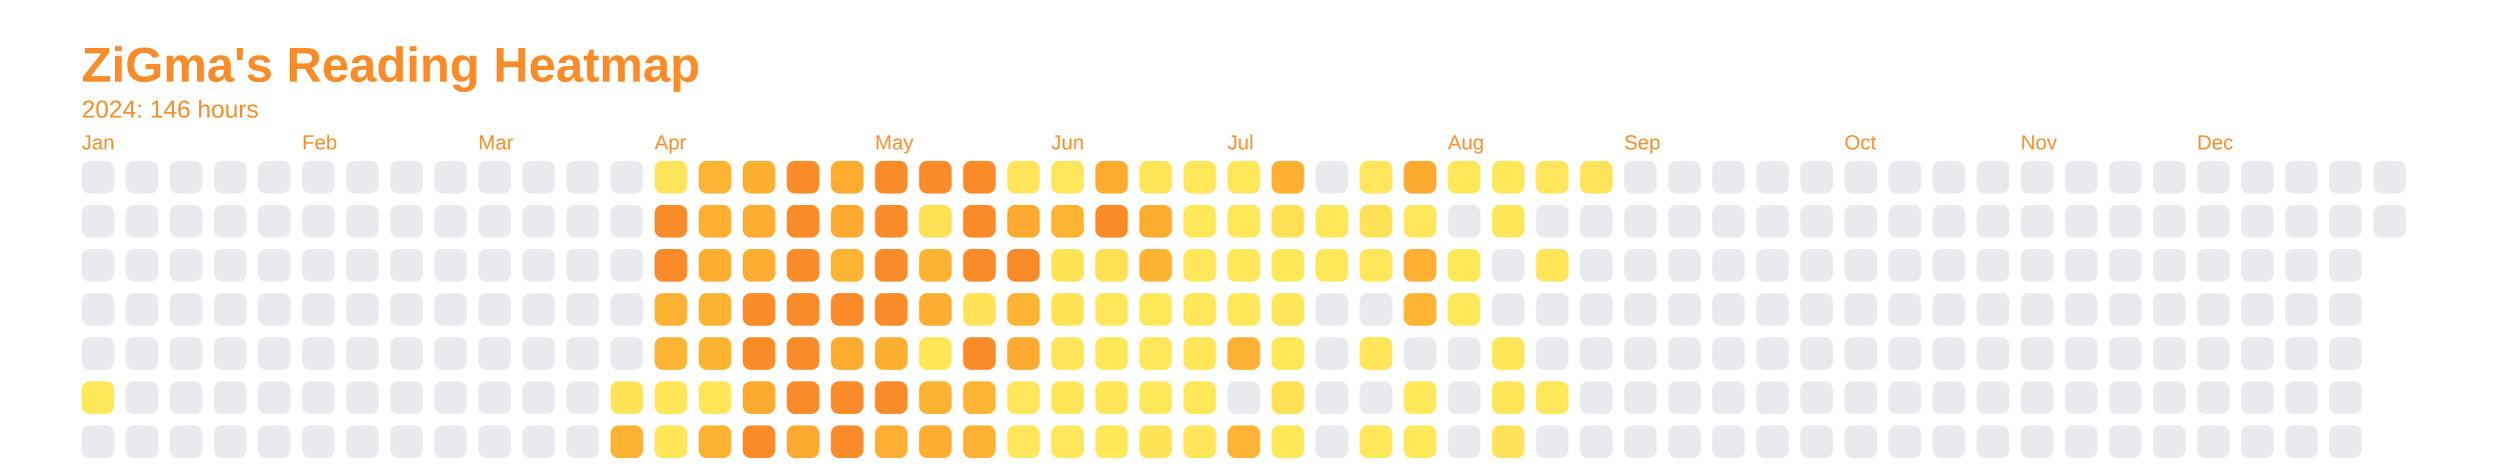
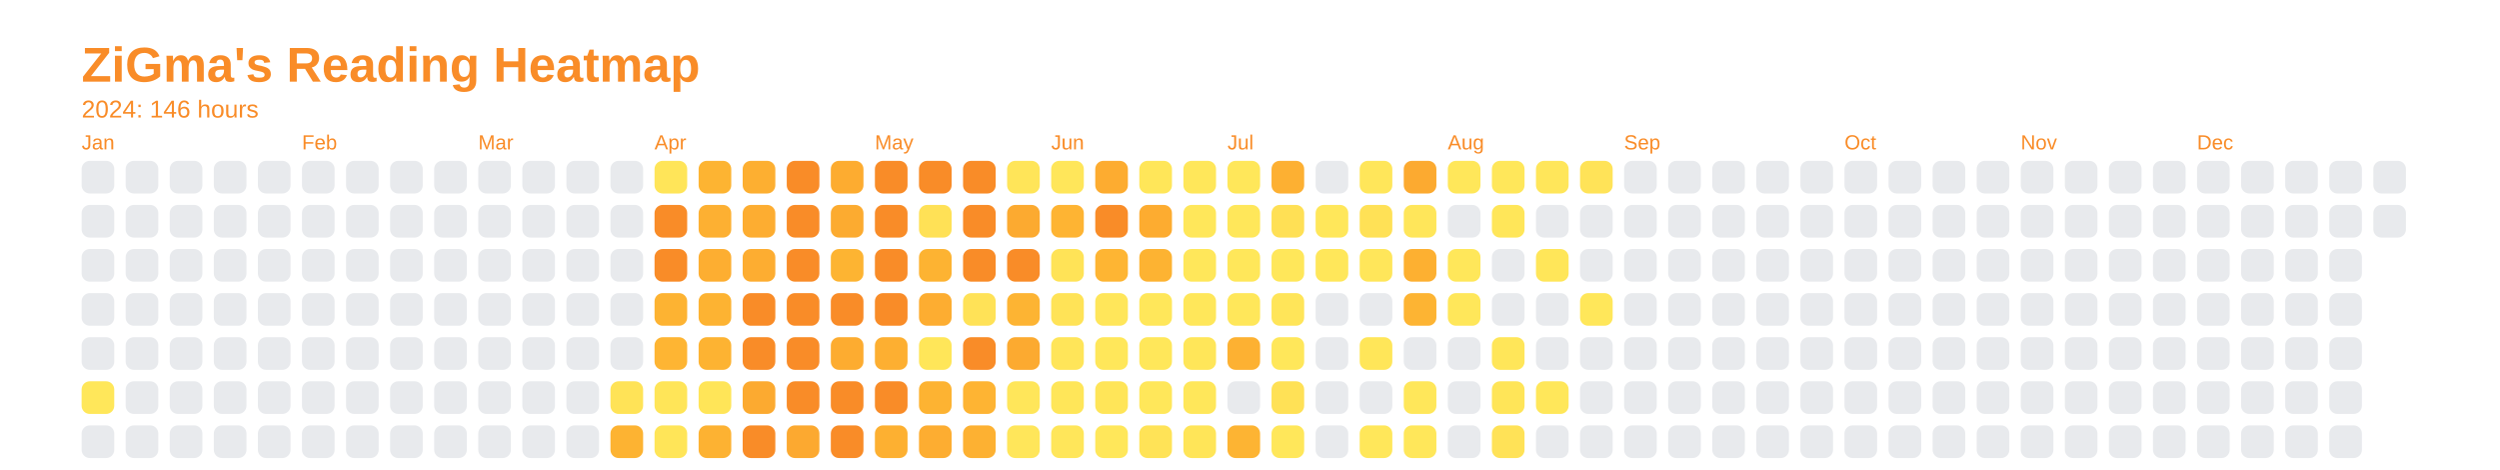
<svg xmlns="http://www.w3.org/2000/svg" baseProfile="full" height="57.5mm" version="1.1" viewBox="0,0,306.2,57.5" width="306.2mm">
  <defs />
  <rect fill="none" height="57.5" width="306.2" x="0" y="0" />
  <text fill="#f98c28" style="font-size:6px; font-family:Arial; font-weight:bold;" x="10" y="10">ZiGma's Reading Heatmap</text>
  <text fill="#f98c28" style="font-size:3px; font-family:Arial;" x="10" y="14.4">2024: 146 hours</text>
  <text fill="#f98c28" style="font-size:2.5px; font-family:Arial" x="10" y="18.3">Jan</text>
  <rect fill="#e8eaed" height="4" rx="1" ry="1" width="4" x="10" y="19.7" />
  <rect fill="#e8eaed" height="4" rx="1" ry="1" width="4" x="10" y="25.1" />
  <rect fill="#e8eaed" height="4" rx="1" ry="1" width="4" x="10" y="30.5" />
  <rect fill="#e8eaed" height="4" rx="1" ry="1" width="4" x="10" y="35.9" />
  <rect fill="#e8eaed" height="4" rx="1" ry="1" width="4" x="10" y="41.3" />
  <rect fill="#ffe75a" height="4" rx="1" ry="1" width="4" x="10" y="46.7" />
  <rect fill="#e8eaed" height="4" rx="1" ry="1" width="4" x="10" y="52.1" />
  <rect fill="#e8eaed" height="4" rx="1" ry="1" width="4" x="15.4" y="19.7" />
  <rect fill="#e8eaed" height="4" rx="1" ry="1" width="4" x="15.4" y="25.1" />
  <rect fill="#e8eaed" height="4" rx="1" ry="1" width="4" x="15.4" y="30.5" />
  <rect fill="#e8eaed" height="4" rx="1" ry="1" width="4" x="15.4" y="35.9" />
  <rect fill="#e8eaed" height="4" rx="1" ry="1" width="4" x="15.4" y="41.3" />
  <rect fill="#e8eaed" height="4" rx="1" ry="1" width="4" x="15.4" y="46.7" />
  <rect fill="#e8eaed" height="4" rx="1" ry="1" width="4" x="15.4" y="52.1" />
  <rect fill="#e8eaed" height="4" rx="1" ry="1" width="4" x="20.8" y="19.7" />
  <rect fill="#e8eaed" height="4" rx="1" ry="1" width="4" x="20.8" y="25.1" />
  <rect fill="#e8eaed" height="4" rx="1" ry="1" width="4" x="20.8" y="30.5" />
  <rect fill="#e8eaed" height="4" rx="1" ry="1" width="4" x="20.8" y="35.9" />
  <rect fill="#e8eaed" height="4" rx="1" ry="1" width="4" x="20.8" y="41.3" />
  <rect fill="#e8eaed" height="4" rx="1" ry="1" width="4" x="20.8" y="46.7" />
  <rect fill="#e8eaed" height="4" rx="1" ry="1" width="4" x="20.8" y="52.1" />
  <rect fill="#e8eaed" height="4" rx="1" ry="1" width="4" x="26.2" y="19.7" />
  <rect fill="#e8eaed" height="4" rx="1" ry="1" width="4" x="26.2" y="25.1" />
  <rect fill="#e8eaed" height="4" rx="1" ry="1" width="4" x="26.2" y="30.5" />
  <rect fill="#e8eaed" height="4" rx="1" ry="1" width="4" x="26.2" y="35.9" />
  <rect fill="#e8eaed" height="4" rx="1" ry="1" width="4" x="26.2" y="41.3" />
  <rect fill="#e8eaed" height="4" rx="1" ry="1" width="4" x="26.2" y="46.7" />
  <rect fill="#e8eaed" height="4" rx="1" ry="1" width="4" x="26.2" y="52.1" />
  <rect fill="#e8eaed" height="4" rx="1" ry="1" width="4" x="31.6" y="19.7" />
  <rect fill="#e8eaed" height="4" rx="1" ry="1" width="4" x="31.6" y="25.1" />
  <rect fill="#e8eaed" height="4" rx="1" ry="1" width="4" x="31.6" y="30.5" />
  <rect fill="#e8eaed" height="4" rx="1" ry="1" width="4" x="31.6" y="35.9" />
  <rect fill="#e8eaed" height="4" rx="1" ry="1" width="4" x="31.6" y="41.3" />
  <rect fill="#e8eaed" height="4" rx="1" ry="1" width="4" x="31.6" y="46.7" />
  <rect fill="#e8eaed" height="4" rx="1" ry="1" width="4" x="31.6" y="52.1" />
  <text fill="#f98c28" style="font-size:2.5px; font-family:Arial" x="37.0" y="18.3">Feb</text>
  <rect fill="#e8eaed" height="4" rx="1" ry="1" width="4" x="37.0" y="19.7" />
  <rect fill="#e8eaed" height="4" rx="1" ry="1" width="4" x="37.0" y="25.1" />
  <rect fill="#e8eaed" height="4" rx="1" ry="1" width="4" x="37.0" y="30.5" />
  <rect fill="#e8eaed" height="4" rx="1" ry="1" width="4" x="37.0" y="35.9" />
  <rect fill="#e8eaed" height="4" rx="1" ry="1" width="4" x="37.0" y="41.3" />
  <rect fill="#e8eaed" height="4" rx="1" ry="1" width="4" x="37.0" y="46.7" />
  <rect fill="#e8eaed" height="4" rx="1" ry="1" width="4" x="37.0" y="52.1" />
  <rect fill="#e8eaed" height="4" rx="1" ry="1" width="4" x="42.4" y="19.7" />
  <rect fill="#e8eaed" height="4" rx="1" ry="1" width="4" x="42.4" y="25.1" />
  <rect fill="#e8eaed" height="4" rx="1" ry="1" width="4" x="42.4" y="30.5" />
  <rect fill="#e8eaed" height="4" rx="1" ry="1" width="4" x="42.4" y="35.9" />
  <rect fill="#e8eaed" height="4" rx="1" ry="1" width="4" x="42.4" y="41.3" />
  <rect fill="#e8eaed" height="4" rx="1" ry="1" width="4" x="42.4" y="46.7" />
  <rect fill="#e8eaed" height="4" rx="1" ry="1" width="4" x="42.4" y="52.1" />
  <rect fill="#e8eaed" height="4" rx="1" ry="1" width="4" x="47.8" y="19.7" />
  <rect fill="#e8eaed" height="4" rx="1" ry="1" width="4" x="47.8" y="25.1" />
  <rect fill="#e8eaed" height="4" rx="1" ry="1" width="4" x="47.8" y="30.5" />
  <rect fill="#e8eaed" height="4" rx="1" ry="1" width="4" x="47.8" y="35.9" />
  <rect fill="#e8eaed" height="4" rx="1" ry="1" width="4" x="47.8" y="41.3" />
  <rect fill="#e8eaed" height="4" rx="1" ry="1" width="4" x="47.8" y="46.7" />
  <rect fill="#e8eaed" height="4" rx="1" ry="1" width="4" x="47.8" y="52.1" />
  <rect fill="#e8eaed" height="4" rx="1" ry="1" width="4" x="53.2" y="19.7" />
  <rect fill="#e8eaed" height="4" rx="1" ry="1" width="4" x="53.2" y="25.1" />
  <rect fill="#e8eaed" height="4" rx="1" ry="1" width="4" x="53.2" y="30.5" />
  <rect fill="#e8eaed" height="4" rx="1" ry="1" width="4" x="53.2" y="35.9" />
  <rect fill="#e8eaed" height="4" rx="1" ry="1" width="4" x="53.2" y="41.3" />
  <rect fill="#e8eaed" height="4" rx="1" ry="1" width="4" x="53.2" y="46.7" />
  <rect fill="#e8eaed" height="4" rx="1" ry="1" width="4" x="53.2" y="52.1" />
  <text fill="#f98c28" style="font-size:2.5px; font-family:Arial" x="58.6" y="18.3">Mar</text>
  <rect fill="#e8eaed" height="4" rx="1" ry="1" width="4" x="58.6" y="19.7" />
  <rect fill="#e8eaed" height="4" rx="1" ry="1" width="4" x="58.6" y="25.1" />
  <rect fill="#e8eaed" height="4" rx="1" ry="1" width="4" x="58.6" y="30.5" />
  <rect fill="#e8eaed" height="4" rx="1" ry="1" width="4" x="58.6" y="35.9" />
  <rect fill="#e8eaed" height="4" rx="1" ry="1" width="4" x="58.6" y="41.3" />
  <rect fill="#e8eaed" height="4" rx="1" ry="1" width="4" x="58.6" y="46.7" />
  <rect fill="#e8eaed" height="4" rx="1" ry="1" width="4" x="58.6" y="52.1" />
  <rect fill="#e8eaed" height="4" rx="1" ry="1" width="4" x="64" y="19.7" />
  <rect fill="#e8eaed" height="4" rx="1" ry="1" width="4" x="64" y="25.1" />
  <rect fill="#e8eaed" height="4" rx="1" ry="1" width="4" x="64" y="30.5" />
  <rect fill="#e8eaed" height="4" rx="1" ry="1" width="4" x="64" y="35.9" />
  <rect fill="#e8eaed" height="4" rx="1" ry="1" width="4" x="64" y="41.3" />
  <rect fill="#e8eaed" height="4" rx="1" ry="1" width="4" x="64" y="46.7" />
  <rect fill="#e8eaed" height="4" rx="1" ry="1" width="4" x="64" y="52.1" />
  <rect fill="#e8eaed" height="4" rx="1" ry="1" width="4" x="69.4" y="19.7" />
  <rect fill="#e8eaed" height="4" rx="1" ry="1" width="4" x="69.4" y="25.1" />
  <rect fill="#e8eaed" height="4" rx="1" ry="1" width="4" x="69.4" y="30.5" />
  <rect fill="#e8eaed" height="4" rx="1" ry="1" width="4" x="69.4" y="35.9" />
  <rect fill="#e8eaed" height="4" rx="1" ry="1" width="4" x="69.4" y="41.3" />
  <rect fill="#e8eaed" height="4" rx="1" ry="1" width="4" x="69.4" y="46.7" />
  <rect fill="#e8eaed" height="4" rx="1" ry="1" width="4" x="69.4" y="52.1" />
  <rect fill="#e8eaed" height="4" rx="1" ry="1" width="4" x="74.8" y="19.7" />
  <rect fill="#e8eaed" height="4" rx="1" ry="1" width="4" x="74.8" y="25.1" />
  <rect fill="#e8eaed" height="4" rx="1" ry="1" width="4" x="74.8" y="30.5" />
  <rect fill="#e8eaed" height="4" rx="1" ry="1" width="4" x="74.8" y="35.9" />
  <rect fill="#e8eaed" height="4" rx="1" ry="1" width="4" x="74.8" y="41.3" />
  <rect fill="#ffe357" height="4" rx="1" ry="1" width="4" x="74.8" y="46.7" />
  <rect fill="#fdb332" height="4" rx="1" ry="1" width="4" x="74.8" y="52.1" />
  <text fill="#f98c28" style="font-size:2.5px; font-family:Arial" x="80.2" y="18.3">Apr</text>
  <rect fill="#ffe559" height="4" rx="1" ry="1" width="4" x="80.2" y="19.7" />
  <rect fill="#f98c28" height="4" rx="1" ry="1" width="4" x="80.2" y="25.1" />
  <rect fill="#f98c28" height="4" rx="1" ry="1" width="4" x="80.2" y="30.5" />
  <rect fill="#fdb332" height="4" rx="1" ry="1" width="4" x="80.2" y="35.9" />
  <rect fill="#feb533" height="4" rx="1" ry="1" width="4" x="80.2" y="41.3" />
  <rect fill="#ffe558" height="4" rx="1" ry="1" width="4" x="80.2" y="46.7" />
  <rect fill="#ffe558" height="4" rx="1" ry="1" width="4" x="80.2" y="52.1" />
  <rect fill="#fdb432" height="4" rx="1" ry="1" width="4" x="85.6" y="19.7" />
  <rect fill="#fdb032" height="4" rx="1" ry="1" width="4" x="85.6" y="25.1" />
  <rect fill="#fdae31" height="4" rx="1" ry="1" width="4" x="85.6" y="30.5" />
  <rect fill="#fdb332" height="4" rx="1" ry="1" width="4" x="85.6" y="35.9" />
  <rect fill="#fdb332" height="4" rx="1" ry="1" width="4" x="85.6" y="41.3" />
  <rect fill="#ffe558" height="4" rx="1" ry="1" width="4" x="85.6" y="46.7" />
  <rect fill="#fdb232" height="4" rx="1" ry="1" width="4" x="85.6" y="52.1" />
  <rect fill="#fdaf31" height="4" rx="1" ry="1" width="4" x="91" y="19.7" />
  <rect fill="#fdad31" height="4" rx="1" ry="1" width="4" x="91" y="25.1" />
  <rect fill="#fdad31" height="4" rx="1" ry="1" width="4" x="91" y="30.5" />
  <rect fill="#f98c28" height="4" rx="1" ry="1" width="4" x="91" y="35.9" />
  <rect fill="#f98c28" height="4" rx="1" ry="1" width="4" x="91" y="41.3" />
  <rect fill="#fcaa30" height="4" rx="1" ry="1" width="4" x="91" y="46.7" />
  <rect fill="#f98c28" height="4" rx="1" ry="1" width="4" x="91" y="52.1" />
  <rect fill="#f98c28" height="4" rx="1" ry="1" width="4" x="96.4" y="19.7" />
  <rect fill="#f98c28" height="4" rx="1" ry="1" width="4" x="96.4" y="25.1" />
  <rect fill="#f98c28" height="4" rx="1" ry="1" width="4" x="96.4" y="30.5" />
  <rect fill="#f98c28" height="4" rx="1" ry="1" width="4" x="96.4" y="35.9" />
  <rect fill="#f98c28" height="4" rx="1" ry="1" width="4" x="96.4" y="41.3" />
  <rect fill="#f98c28" height="4" rx="1" ry="1" width="4" x="96.4" y="46.7" />
  <rect fill="#fca930" height="4" rx="1" ry="1" width="4" x="96.4" y="52.1" />
  <rect fill="#fdac30" height="4" rx="1" ry="1" width="4" x="101.8" y="19.7" />
  <rect fill="#fcab30" height="4" rx="1" ry="1" width="4" x="101.8" y="25.1" />
  <rect fill="#fdb432" height="4" rx="1" ry="1" width="4" x="101.8" y="30.5" />
  <rect fill="#f98c28" height="4" rx="1" ry="1" width="4" x="101.8" y="35.9" />
  <rect fill="#fdac30" height="4" rx="1" ry="1" width="4" x="101.8" y="41.3" />
  <rect fill="#f98c28" height="4" rx="1" ry="1" width="4" x="101.8" y="46.7" />
  <rect fill="#f98c28" height="4" rx="1" ry="1" width="4" x="101.8" y="52.1" />
  <text fill="#f98c28" style="font-size:2.5px; font-family:Arial" x="107.2" y="18.3">May</text>
  <rect fill="#f98c28" height="4" rx="1" ry="1" width="4" x="107.2" y="19.7" />
  <rect fill="#f98c28" height="4" rx="1" ry="1" width="4" x="107.2" y="25.1" />
  <rect fill="#f98c28" height="4" rx="1" ry="1" width="4" x="107.2" y="30.5" />
  <rect fill="#f98c28" height="4" rx="1" ry="1" width="4" x="107.2" y="35.9" />
  <rect fill="#fdaf31" height="4" rx="1" ry="1" width="4" x="107.2" y="41.3" />
  <rect fill="#f98c28" height="4" rx="1" ry="1" width="4" x="107.2" y="46.7" />
  <rect fill="#fdb031" height="4" rx="1" ry="1" width="4" x="107.2" y="52.1" />
  <rect fill="#f98c28" height="4" rx="1" ry="1" width="4" x="112.6" y="19.7" />
  <rect fill="#ffe156" height="4" rx="1" ry="1" width="4" x="112.6" y="25.1" />
  <rect fill="#fdb332" height="4" rx="1" ry="1" width="4" x="112.6" y="30.5" />
  <rect fill="#fdad31" height="4" rx="1" ry="1" width="4" x="112.6" y="35.9" />
  <rect fill="#ffe659" height="4" rx="1" ry="1" width="4" x="112.6" y="41.3" />
  <rect fill="#fdb332" height="4" rx="1" ry="1" width="4" x="112.6" y="46.7" />
  <rect fill="#fdad31" height="4" rx="1" ry="1" width="4" x="112.6" y="52.1" />
  <rect fill="#f98c28" height="4" rx="1" ry="1" width="4" x="118" y="19.7" />
  <rect fill="#f98c28" height="4" rx="1" ry="1" width="4" x="118" y="25.1" />
  <rect fill="#f98c28" height="4" rx="1" ry="1" width="4" x="118" y="30.5" />
  <rect fill="#ffe257" height="4" rx="1" ry="1" width="4" x="118" y="35.9" />
  <rect fill="#f98c28" height="4" rx="1" ry="1" width="4" x="118" y="41.3" />
  <rect fill="#feb433" height="4" rx="1" ry="1" width="4" x="118" y="46.7" />
  <rect fill="#fdb132" height="4" rx="1" ry="1" width="4" x="118" y="52.1" />
  <rect fill="#ffe559" height="4" rx="1" ry="1" width="4" x="123.4" y="19.7" />
  <rect fill="#fcaa30" height="4" rx="1" ry="1" width="4" x="123.4" y="25.1" />
  <rect fill="#f98c28" height="4" rx="1" ry="1" width="4" x="123.4" y="30.5" />
  <rect fill="#fdb433" height="4" rx="1" ry="1" width="4" x="123.4" y="35.9" />
  <rect fill="#fcaa30" height="4" rx="1" ry="1" width="4" x="123.4" y="41.3" />
  <rect fill="#ffe65a" height="4" rx="1" ry="1" width="4" x="123.4" y="46.7" />
  <rect fill="#ffe65a" height="4" rx="1" ry="1" width="4" x="123.4" y="52.1" />
  <text fill="#f98c28" style="font-size:2.5px; font-family:Arial" x="128.8" y="18.3">Jun</text>
  <rect fill="#ffe65a" height="4" rx="1" ry="1" width="4" x="128.8" y="19.7" />
  <rect fill="#feb433" height="4" rx="1" ry="1" width="4" x="128.8" y="25.1" />
  <rect fill="#ffe357" height="4" rx="1" ry="1" width="4" x="128.8" y="30.5" />
  <rect fill="#ffe357" height="4" rx="1" ry="1" width="4" x="128.8" y="35.9" />
  <rect fill="#ffe559" height="4" rx="1" ry="1" width="4" x="128.8" y="41.3" />
  <rect fill="#ffe659" height="4" rx="1" ry="1" width="4" x="128.8" y="46.7" />
  <rect fill="#ffe65a" height="4" rx="1" ry="1" width="4" x="128.8" y="52.1" />
  <rect fill="#fdac30" height="4" rx="1" ry="1" width="4" x="134.2" y="19.7" />
  <rect fill="#f98c28" height="4" rx="1" ry="1" width="4" x="134.2" y="25.1" />
-   <rect fill="#ffe055" height="4" rx="1" ry="1" width="4" x="134.2" y="30.5" />
+   <rect fill="#feb533" height="4" rx="1" ry="1" width="4" x="134.2" y="30.5" />
  <rect fill="#ffe65a" height="4" rx="1" ry="1" width="4" x="134.2" y="35.9" />
  <rect fill="#ffe75a" height="4" rx="1" ry="1" width="4" x="134.2" y="41.3" />
  <rect fill="#ffe558" height="4" rx="1" ry="1" width="4" x="134.2" y="46.7" />
  <rect fill="#ffe75a" height="4" rx="1" ry="1" width="4" x="134.2" y="52.1" />
  <rect fill="#ffe659" height="4" rx="1" ry="1" width="4" x="139.6" y="19.7" />
  <rect fill="#fdac30" height="4" rx="1" ry="1" width="4" x="139.6" y="25.1" />
  <rect fill="#fdb332" height="4" rx="1" ry="1" width="4" x="139.6" y="30.5" />
  <rect fill="#ffe75a" height="4" rx="1" ry="1" width="4" x="139.6" y="35.9" />
  <rect fill="#ffe75a" height="4" rx="1" ry="1" width="4" x="139.6" y="41.3" />
  <rect fill="#ffe75a" height="4" rx="1" ry="1" width="4" x="139.6" y="46.7" />
  <rect fill="#ffe357" height="4" rx="1" ry="1" width="4" x="139.6" y="52.1" />
  <rect fill="#ffe75a" height="4" rx="1" ry="1" width="4" x="145" y="19.7" />
  <rect fill="#ffe75a" height="4" rx="1" ry="1" width="4" x="145" y="25.1" />
  <rect fill="#ffe75a" height="4" rx="1" ry="1" width="4" x="145" y="30.5" />
  <rect fill="#ffe75a" height="4" rx="1" ry="1" width="4" x="145" y="35.9" />
  <rect fill="#ffe659" height="4" rx="1" ry="1" width="4" x="145" y="41.3" />
  <rect fill="#ffe75a" height="4" rx="1" ry="1" width="4" x="145" y="46.7" />
-   <rect fill="#ffe559" height="4" rx="1" ry="1" width="4" x="145" y="52.1" />
+   <rect fill="#ffe558" height="4" rx="1" ry="1" width="4" x="145" y="52.1" />
  <text fill="#f98c28" style="font-size:2.5px; font-family:Arial" x="150.4" y="18.3">Jul</text>
  <rect fill="#ffe75a" height="4" rx="1" ry="1" width="4" x="150.4" y="19.7" />
  <rect fill="#ffe75a" height="4" rx="1" ry="1" width="4" x="150.4" y="25.1" />
  <rect fill="#ffe75a" height="4" rx="1" ry="1" width="4" x="150.4" y="30.5" />
  <rect fill="#ffe75a" height="4" rx="1" ry="1" width="4" x="150.4" y="35.9" />
  <rect fill="#fdb132" height="4" rx="1" ry="1" width="4" x="150.4" y="41.3" />
  <rect fill="#e8eaed" height="4" rx="1" ry="1" width="4" x="150.4" y="46.7" />
  <rect fill="#fdb433" height="4" rx="1" ry="1" width="4" x="150.4" y="52.1" />
  <rect fill="#fdb032" height="4" rx="1" ry="1" width="4" x="155.8" y="19.7" />
  <rect fill="#ffe055" height="4" rx="1" ry="1" width="4" x="155.8" y="25.1" />
  <rect fill="#ffe75a" height="4" rx="1" ry="1" width="4" x="155.8" y="30.5" />
  <rect fill="#ffe559" height="4" rx="1" ry="1" width="4" x="155.8" y="35.9" />
  <rect fill="#ffe75a" height="4" rx="1" ry="1" width="4" x="155.8" y="41.3" />
  <rect fill="#ffe156" height="4" rx="1" ry="1" width="4" x="155.8" y="46.7" />
  <rect fill="#ffe75a" height="4" rx="1" ry="1" width="4" x="155.8" y="52.1" />
  <rect fill="#e8eaed" height="4" rx="1" ry="1" width="4" x="161.2" y="19.7" />
  <rect fill="#ffe75a" height="4" rx="1" ry="1" width="4" x="161.2" y="25.1" />
  <rect fill="#ffe75a" height="4" rx="1" ry="1" width="4" x="161.2" y="30.5" />
  <rect fill="#e8eaed" height="4" rx="1" ry="1" width="4" x="161.2" y="35.9" />
  <rect fill="#e8eaed" height="4" rx="1" ry="1" width="4" x="161.2" y="41.3" />
  <rect fill="#e8eaed" height="4" rx="1" ry="1" width="4" x="161.2" y="46.7" />
  <rect fill="#e8eaed" height="4" rx="1" ry="1" width="4" x="161.2" y="52.1" />
  <rect fill="#ffe65a" height="4" rx="1" ry="1" width="4" x="166.6" y="19.7" />
  <rect fill="#ffe156" height="4" rx="1" ry="1" width="4" x="166.6" y="25.1" />
  <rect fill="#ffe65a" height="4" rx="1" ry="1" width="4" x="166.6" y="30.5" />
  <rect fill="#e8eaed" height="4" rx="1" ry="1" width="4" x="166.6" y="35.9" />
  <rect fill="#ffe659" height="4" rx="1" ry="1" width="4" x="166.6" y="41.3" />
  <rect fill="#e8eaed" height="4" rx="1" ry="1" width="4" x="166.6" y="46.7" />
  <rect fill="#ffe75a" height="4" rx="1" ry="1" width="4" x="166.6" y="52.1" />
  <rect fill="#fcaa30" height="4" rx="1" ry="1" width="4" x="172" y="19.7" />
  <rect fill="#ffe65a" height="4" rx="1" ry="1" width="4" x="172" y="25.1" />
  <rect fill="#fdb031" height="4" rx="1" ry="1" width="4" x="172" y="30.5" />
  <rect fill="#fdb433" height="4" rx="1" ry="1" width="4" x="172" y="35.9" />
  <rect fill="#e8eaed" height="4" rx="1" ry="1" width="4" x="172" y="41.3" />
  <rect fill="#ffe75a" height="4" rx="1" ry="1" width="4" x="172" y="46.7" />
  <rect fill="#ffe75a" height="4" rx="1" ry="1" width="4" x="172" y="52.1" />
  <text fill="#f98c28" style="font-size:2.5px; font-family:Arial" x="177.4" y="18.3">Aug</text>
  <rect fill="#ffe75a" height="4" rx="1" ry="1" width="4" x="177.4" y="19.7" />
  <rect fill="#e8eaed" height="4" rx="1" ry="1" width="4" x="177.4" y="25.1" />
  <rect fill="#ffe75a" height="4" rx="1" ry="1" width="4" x="177.4" y="30.5" />
  <rect fill="#ffe75a" height="4" rx="1" ry="1" width="4" x="177.4" y="35.9" />
  <rect fill="#e8eaed" height="4" rx="1" ry="1" width="4" x="177.4" y="41.3" />
  <rect fill="#e8eaed" height="4" rx="1" ry="1" width="4" x="177.4" y="46.7" />
  <rect fill="#e8eaed" height="4" rx="1" ry="1" width="4" x="177.4" y="52.1" />
  <rect fill="#ffe75a" height="4" rx="1" ry="1" width="4" x="182.8" y="19.7" />
  <rect fill="#ffe659" height="4" rx="1" ry="1" width="4" x="182.8" y="25.1" />
  <rect fill="#e8eaed" height="4" rx="1" ry="1" width="4" x="182.8" y="30.5" />
  <rect fill="#e8eaed" height="4" rx="1" ry="1" width="4" x="182.8" y="35.9" />
  <rect fill="#ffe659" height="4" rx="1" ry="1" width="4" x="182.8" y="41.3" />
  <rect fill="#ffe558" height="4" rx="1" ry="1" width="4" x="182.8" y="46.7" />
  <rect fill="#ffe257" height="4" rx="1" ry="1" width="4" x="182.8" y="52.1" />
  <rect fill="#ffe65a" height="4" rx="1" ry="1" width="4" x="188.2" y="19.7" />
  <rect fill="#e8eaed" height="4" rx="1" ry="1" width="4" x="188.2" y="25.1" />
  <rect fill="#ffe659" height="4" rx="1" ry="1" width="4" x="188.2" y="30.5" />
  <rect fill="#e8eaed" height="4" rx="1" ry="1" width="4" x="188.2" y="35.9" />
  <rect fill="#e8eaed" height="4" rx="1" ry="1" width="4" x="188.2" y="41.3" />
  <rect fill="#ffe75a" height="4" rx="1" ry="1" width="4" x="188.2" y="46.7" />
  <rect fill="#e8eaed" height="4" rx="1" ry="1" width="4" x="188.2" y="52.1" />
  <rect fill="#ffe358" height="4" rx="1" ry="1" width="4" x="193.6" y="19.7" />
  <rect fill="#e8eaed" height="4" rx="1" ry="1" width="4" x="193.6" y="25.1" />
  <rect fill="#e8eaed" height="4" rx="1" ry="1" width="4" x="193.6" y="30.5" />
-   <rect fill="#e8eaed" height="4" rx="1" ry="1" width="4" x="193.6" y="35.9" />
+   <rect fill="#ffe75a" height="4" rx="1" ry="1" width="4" x="193.6" y="35.9" />
  <rect fill="#e8eaed" height="4" rx="1" ry="1" width="4" x="193.6" y="41.3" />
  <rect fill="#e8eaed" height="4" rx="1" ry="1" width="4" x="193.6" y="46.7" />
  <rect fill="#e8eaed" height="4" rx="1" ry="1" width="4" x="193.6" y="52.1" />
  <text fill="#f98c28" style="font-size:2.5px; font-family:Arial" x="199" y="18.3">Sep</text>
  <rect fill="#e8eaed" height="4" rx="1" ry="1" width="4" x="199" y="19.7" />
  <rect fill="#e8eaed" height="4" rx="1" ry="1" width="4" x="199" y="25.1" />
  <rect fill="#e8eaed" height="4" rx="1" ry="1" width="4" x="199" y="30.5" />
  <rect fill="#e8eaed" height="4" rx="1" ry="1" width="4" x="199" y="35.9" />
  <rect fill="#e8eaed" height="4" rx="1" ry="1" width="4" x="199" y="41.3" />
  <rect fill="#e8eaed" height="4" rx="1" ry="1" width="4" x="199" y="46.7" />
  <rect fill="#e8eaed" height="4" rx="1" ry="1" width="4" x="199" y="52.1" />
  <rect fill="#e8eaed" height="4" rx="1" ry="1" width="4" x="204.4" y="19.7" />
  <rect fill="#e8eaed" height="4" rx="1" ry="1" width="4" x="204.4" y="25.1" />
  <rect fill="#e8eaed" height="4" rx="1" ry="1" width="4" x="204.4" y="30.5" />
  <rect fill="#e8eaed" height="4" rx="1" ry="1" width="4" x="204.4" y="35.9" />
  <rect fill="#e8eaed" height="4" rx="1" ry="1" width="4" x="204.4" y="41.3" />
  <rect fill="#e8eaed" height="4" rx="1" ry="1" width="4" x="204.4" y="46.7" />
  <rect fill="#e8eaed" height="4" rx="1" ry="1" width="4" x="204.4" y="52.1" />
  <rect fill="#e8eaed" height="4" rx="1" ry="1" width="4" x="209.8" y="19.7" />
  <rect fill="#e8eaed" height="4" rx="1" ry="1" width="4" x="209.8" y="25.1" />
  <rect fill="#e8eaed" height="4" rx="1" ry="1" width="4" x="209.8" y="30.5" />
  <rect fill="#e8eaed" height="4" rx="1" ry="1" width="4" x="209.8" y="35.9" />
  <rect fill="#e8eaed" height="4" rx="1" ry="1" width="4" x="209.8" y="41.3" />
  <rect fill="#e8eaed" height="4" rx="1" ry="1" width="4" x="209.8" y="46.7" />
  <rect fill="#e8eaed" height="4" rx="1" ry="1" width="4" x="209.8" y="52.1" />
  <rect fill="#e8eaed" height="4" rx="1" ry="1" width="4" x="215.2" y="19.7" />
  <rect fill="#e8eaed" height="4" rx="1" ry="1" width="4" x="215.2" y="25.1" />
  <rect fill="#e8eaed" height="4" rx="1" ry="1" width="4" x="215.2" y="30.5" />
  <rect fill="#e8eaed" height="4" rx="1" ry="1" width="4" x="215.2" y="35.9" />
  <rect fill="#e8eaed" height="4" rx="1" ry="1" width="4" x="215.2" y="41.3" />
  <rect fill="#e8eaed" height="4" rx="1" ry="1" width="4" x="215.2" y="46.7" />
  <rect fill="#e8eaed" height="4" rx="1" ry="1" width="4" x="215.2" y="52.1" />
  <rect fill="#e8eaed" height="4" rx="1" ry="1" width="4" x="220.6" y="19.7" />
  <rect fill="#e8eaed" height="4" rx="1" ry="1" width="4" x="220.6" y="25.1" />
  <rect fill="#e8eaed" height="4" rx="1" ry="1" width="4" x="220.6" y="30.5" />
  <rect fill="#e8eaed" height="4" rx="1" ry="1" width="4" x="220.6" y="35.9" />
  <rect fill="#e8eaed" height="4" rx="1" ry="1" width="4" x="220.6" y="41.3" />
  <rect fill="#e8eaed" height="4" rx="1" ry="1" width="4" x="220.6" y="46.7" />
  <rect fill="#e8eaed" height="4" rx="1" ry="1" width="4" x="220.6" y="52.1" />
  <text fill="#f98c28" style="font-size:2.5px; font-family:Arial" x="226" y="18.3">Oct</text>
  <rect fill="#e8eaed" height="4" rx="1" ry="1" width="4" x="226" y="19.7" />
  <rect fill="#e8eaed" height="4" rx="1" ry="1" width="4" x="226" y="25.1" />
  <rect fill="#e8eaed" height="4" rx="1" ry="1" width="4" x="226" y="30.5" />
  <rect fill="#e8eaed" height="4" rx="1" ry="1" width="4" x="226" y="35.9" />
  <rect fill="#e8eaed" height="4" rx="1" ry="1" width="4" x="226" y="41.3" />
  <rect fill="#e8eaed" height="4" rx="1" ry="1" width="4" x="226" y="46.7" />
  <rect fill="#e8eaed" height="4" rx="1" ry="1" width="4" x="226" y="52.1" />
  <rect fill="#e8eaed" height="4" rx="1" ry="1" width="4" x="231.4" y="19.7" />
  <rect fill="#e8eaed" height="4" rx="1" ry="1" width="4" x="231.4" y="25.1" />
  <rect fill="#e8eaed" height="4" rx="1" ry="1" width="4" x="231.4" y="30.5" />
  <rect fill="#e8eaed" height="4" rx="1" ry="1" width="4" x="231.4" y="35.9" />
  <rect fill="#e8eaed" height="4" rx="1" ry="1" width="4" x="231.4" y="41.3" />
  <rect fill="#e8eaed" height="4" rx="1" ry="1" width="4" x="231.4" y="46.7" />
  <rect fill="#e8eaed" height="4" rx="1" ry="1" width="4" x="231.4" y="52.1" />
  <rect fill="#e8eaed" height="4" rx="1" ry="1" width="4" x="236.8" y="19.7" />
  <rect fill="#e8eaed" height="4" rx="1" ry="1" width="4" x="236.8" y="25.1" />
  <rect fill="#e8eaed" height="4" rx="1" ry="1" width="4" x="236.8" y="30.5" />
  <rect fill="#e8eaed" height="4" rx="1" ry="1" width="4" x="236.8" y="35.9" />
  <rect fill="#e8eaed" height="4" rx="1" ry="1" width="4" x="236.8" y="41.3" />
  <rect fill="#e8eaed" height="4" rx="1" ry="1" width="4" x="236.8" y="46.7" />
  <rect fill="#e8eaed" height="4" rx="1" ry="1" width="4" x="236.8" y="52.1" />
  <rect fill="#e8eaed" height="4" rx="1" ry="1" width="4" x="242.2" y="19.7" />
  <rect fill="#e8eaed" height="4" rx="1" ry="1" width="4" x="242.2" y="25.1" />
  <rect fill="#e8eaed" height="4" rx="1" ry="1" width="4" x="242.2" y="30.5" />
  <rect fill="#e8eaed" height="4" rx="1" ry="1" width="4" x="242.2" y="35.9" />
  <rect fill="#e8eaed" height="4" rx="1" ry="1" width="4" x="242.2" y="41.3" />
  <rect fill="#e8eaed" height="4" rx="1" ry="1" width="4" x="242.2" y="46.7" />
  <rect fill="#e8eaed" height="4" rx="1" ry="1" width="4" x="242.2" y="52.1" />
  <text fill="#f98c28" style="font-size:2.5px; font-family:Arial" x="247.6" y="18.3">Nov</text>
  <rect fill="#e8eaed" height="4" rx="1" ry="1" width="4" x="247.6" y="19.7" />
  <rect fill="#e8eaed" height="4" rx="1" ry="1" width="4" x="247.6" y="25.1" />
  <rect fill="#e8eaed" height="4" rx="1" ry="1" width="4" x="247.6" y="30.5" />
  <rect fill="#e8eaed" height="4" rx="1" ry="1" width="4" x="247.6" y="35.9" />
  <rect fill="#e8eaed" height="4" rx="1" ry="1" width="4" x="247.6" y="41.3" />
  <rect fill="#e8eaed" height="4" rx="1" ry="1" width="4" x="247.6" y="46.7" />
  <rect fill="#e8eaed" height="4" rx="1" ry="1" width="4" x="247.6" y="52.1" />
  <rect fill="#e8eaed" height="4" rx="1" ry="1" width="4" x="253" y="19.7" />
  <rect fill="#e8eaed" height="4" rx="1" ry="1" width="4" x="253" y="25.1" />
  <rect fill="#e8eaed" height="4" rx="1" ry="1" width="4" x="253" y="30.5" />
  <rect fill="#e8eaed" height="4" rx="1" ry="1" width="4" x="253" y="35.9" />
  <rect fill="#e8eaed" height="4" rx="1" ry="1" width="4" x="253" y="41.3" />
  <rect fill="#e8eaed" height="4" rx="1" ry="1" width="4" x="253" y="46.7" />
  <rect fill="#e8eaed" height="4" rx="1" ry="1" width="4" x="253" y="52.1" />
  <rect fill="#e8eaed" height="4" rx="1" ry="1" width="4" x="258.4" y="19.7" />
  <rect fill="#e8eaed" height="4" rx="1" ry="1" width="4" x="258.4" y="25.1" />
  <rect fill="#e8eaed" height="4" rx="1" ry="1" width="4" x="258.4" y="30.5" />
  <rect fill="#e8eaed" height="4" rx="1" ry="1" width="4" x="258.4" y="35.9" />
  <rect fill="#e8eaed" height="4" rx="1" ry="1" width="4" x="258.4" y="41.3" />
  <rect fill="#e8eaed" height="4" rx="1" ry="1" width="4" x="258.4" y="46.7" />
  <rect fill="#e8eaed" height="4" rx="1" ry="1" width="4" x="258.4" y="52.1" />
  <rect fill="#e8eaed" height="4" rx="1" ry="1" width="4" x="263.8" y="19.7" />
  <rect fill="#e8eaed" height="4" rx="1" ry="1" width="4" x="263.8" y="25.1" />
  <rect fill="#e8eaed" height="4" rx="1" ry="1" width="4" x="263.8" y="30.5" />
  <rect fill="#e8eaed" height="4" rx="1" ry="1" width="4" x="263.8" y="35.9" />
  <rect fill="#e8eaed" height="4" rx="1" ry="1" width="4" x="263.8" y="41.3" />
  <rect fill="#e8eaed" height="4" rx="1" ry="1" width="4" x="263.8" y="46.7" />
  <rect fill="#e8eaed" height="4" rx="1" ry="1" width="4" x="263.8" y="52.1" />
  <text fill="#f98c28" style="font-size:2.5px; font-family:Arial" x="269.2" y="18.3">Dec</text>
  <rect fill="#e8eaed" height="4" rx="1" ry="1" width="4" x="269.2" y="19.7" />
  <rect fill="#e8eaed" height="4" rx="1" ry="1" width="4" x="269.2" y="25.1" />
  <rect fill="#e8eaed" height="4" rx="1" ry="1" width="4" x="269.2" y="30.5" />
  <rect fill="#e8eaed" height="4" rx="1" ry="1" width="4" x="269.2" y="35.9" />
  <rect fill="#e8eaed" height="4" rx="1" ry="1" width="4" x="269.2" y="41.3" />
  <rect fill="#e8eaed" height="4" rx="1" ry="1" width="4" x="269.2" y="46.7" />
  <rect fill="#e8eaed" height="4" rx="1" ry="1" width="4" x="269.2" y="52.1" />
  <rect fill="#e8eaed" height="4" rx="1" ry="1" width="4" x="274.6" y="19.7" />
  <rect fill="#e8eaed" height="4" rx="1" ry="1" width="4" x="274.6" y="25.1" />
  <rect fill="#e8eaed" height="4" rx="1" ry="1" width="4" x="274.6" y="30.5" />
  <rect fill="#e8eaed" height="4" rx="1" ry="1" width="4" x="274.6" y="35.9" />
  <rect fill="#e8eaed" height="4" rx="1" ry="1" width="4" x="274.6" y="41.3" />
  <rect fill="#e8eaed" height="4" rx="1" ry="1" width="4" x="274.6" y="46.7" />
  <rect fill="#e8eaed" height="4" rx="1" ry="1" width="4" x="274.6" y="52.1" />
  <rect fill="#e8eaed" height="4" rx="1" ry="1" width="4" x="280" y="19.7" />
  <rect fill="#e8eaed" height="4" rx="1" ry="1" width="4" x="280" y="25.1" />
  <rect fill="#e8eaed" height="4" rx="1" ry="1" width="4" x="280" y="30.5" />
  <rect fill="#e8eaed" height="4" rx="1" ry="1" width="4" x="280" y="35.9" />
  <rect fill="#e8eaed" height="4" rx="1" ry="1" width="4" x="280" y="41.3" />
  <rect fill="#e8eaed" height="4" rx="1" ry="1" width="4" x="280" y="46.7" />
  <rect fill="#e8eaed" height="4" rx="1" ry="1" width="4" x="280" y="52.1" />
  <rect fill="#e8eaed" height="4" rx="1" ry="1" width="4" x="285.4" y="19.7" />
  <rect fill="#e8eaed" height="4" rx="1" ry="1" width="4" x="285.4" y="25.1" />
  <rect fill="#e8eaed" height="4" rx="1" ry="1" width="4" x="285.4" y="30.5" />
  <rect fill="#e8eaed" height="4" rx="1" ry="1" width="4" x="285.4" y="35.9" />
  <rect fill="#e8eaed" height="4" rx="1" ry="1" width="4" x="285.4" y="41.3" />
  <rect fill="#e8eaed" height="4" rx="1" ry="1" width="4" x="285.4" y="46.7" />
  <rect fill="#e8eaed" height="4" rx="1" ry="1" width="4" x="285.4" y="52.1" />
  <rect fill="#e8eaed" height="4" rx="1" ry="1" width="4" x="290.8" y="19.7" />
  <rect fill="#e8eaed" height="4" rx="1" ry="1" width="4" x="290.8" y="25.1" />
</svg>
